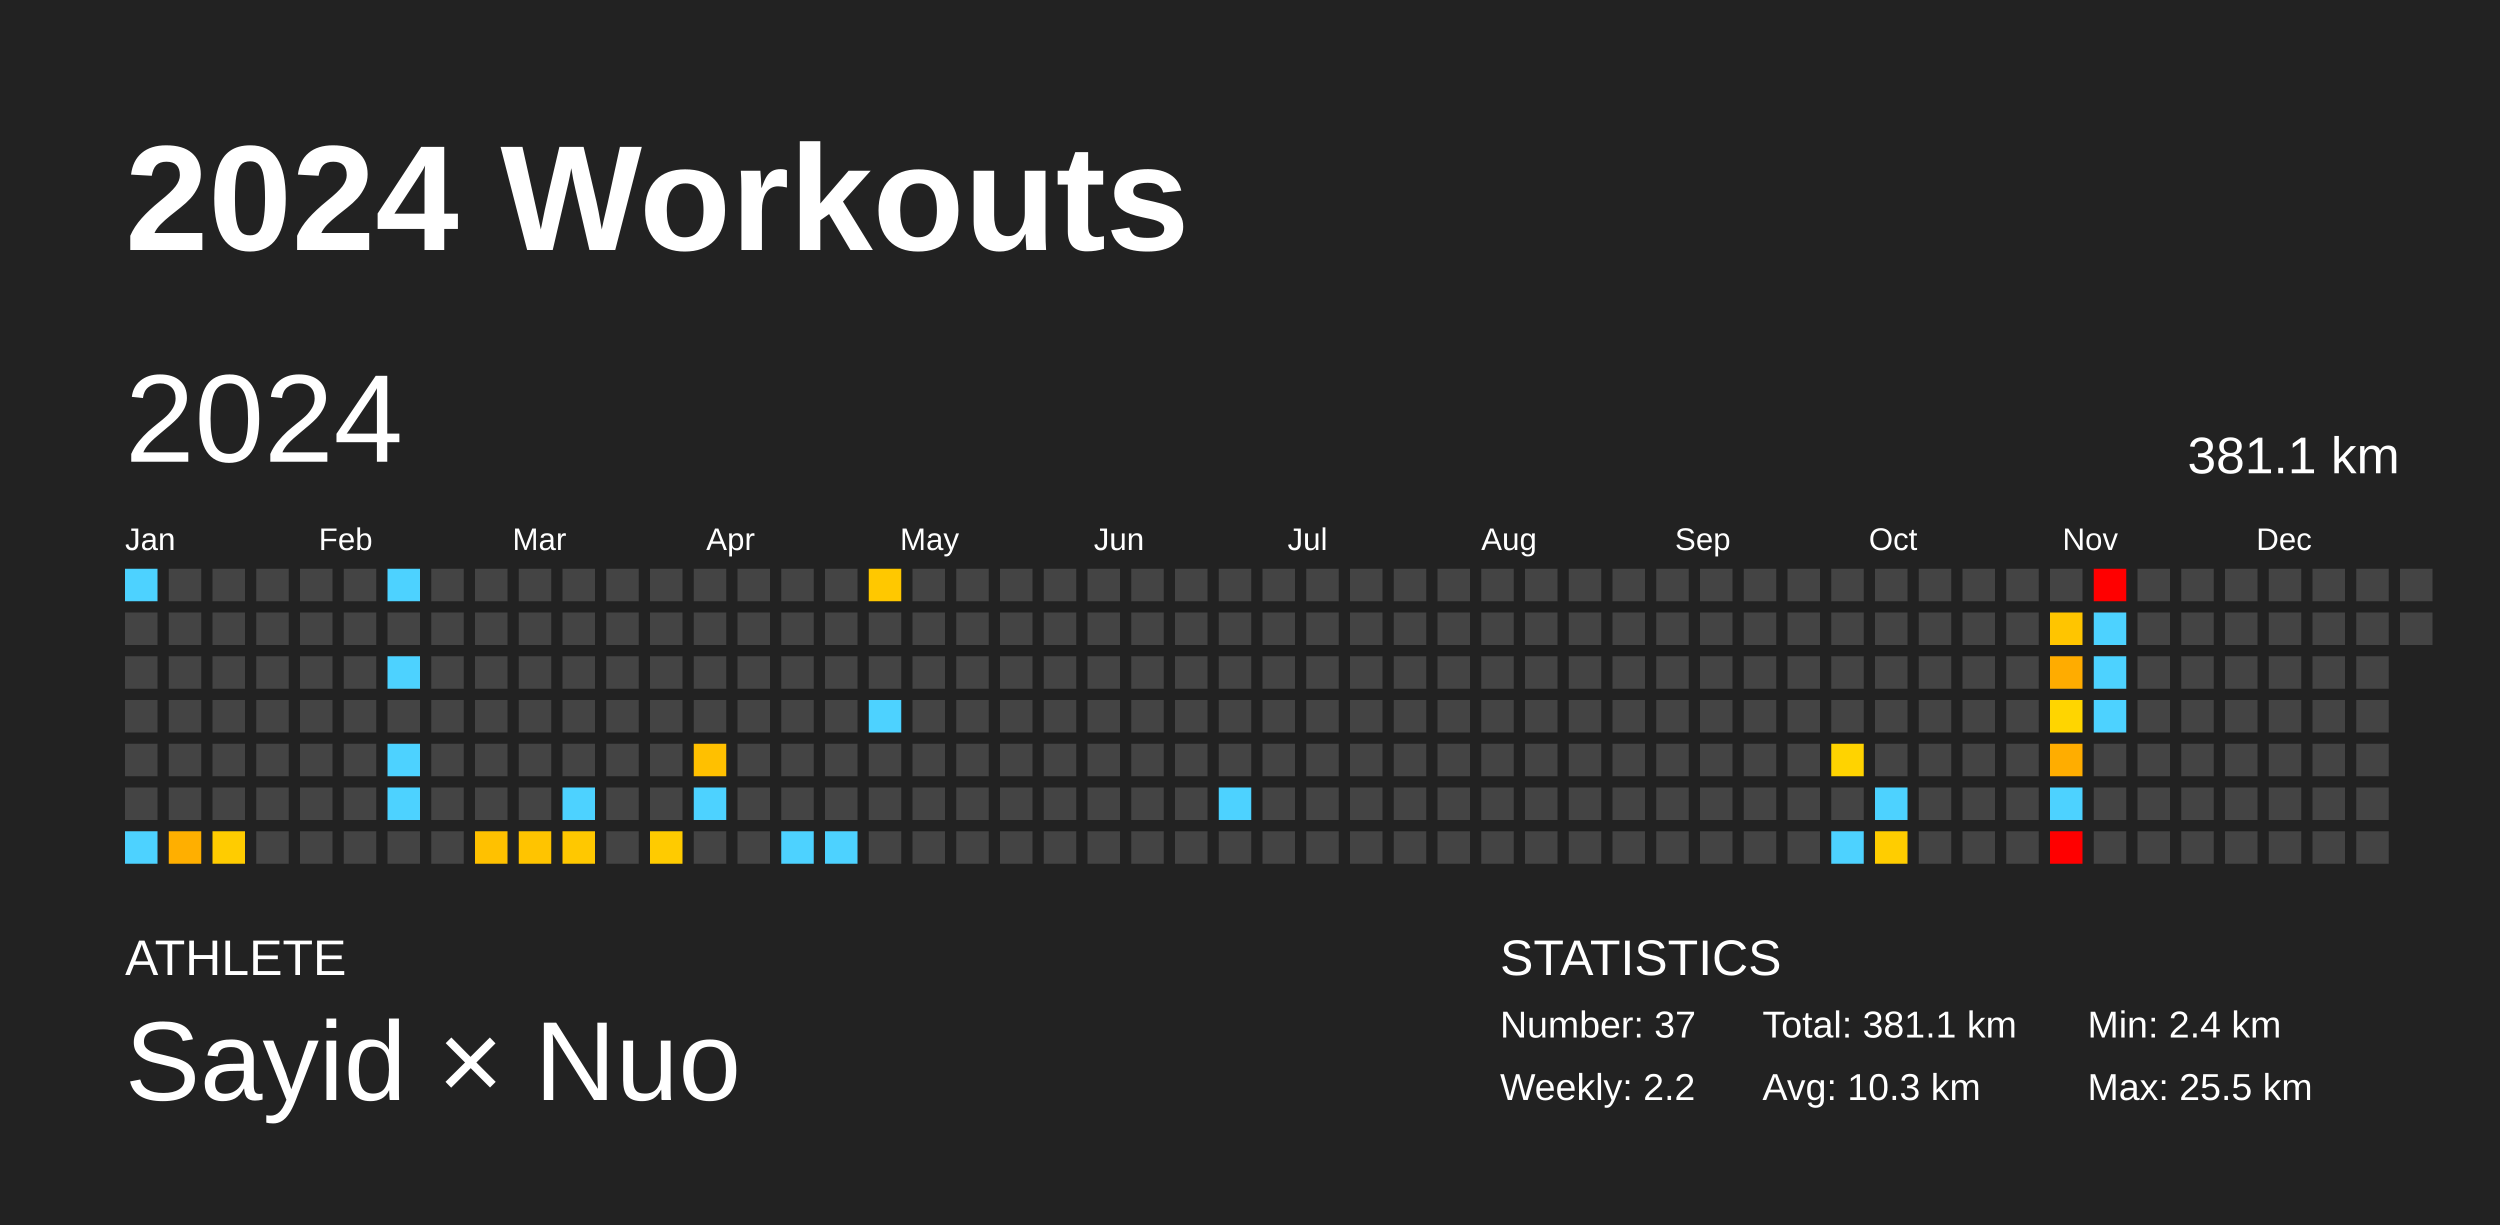
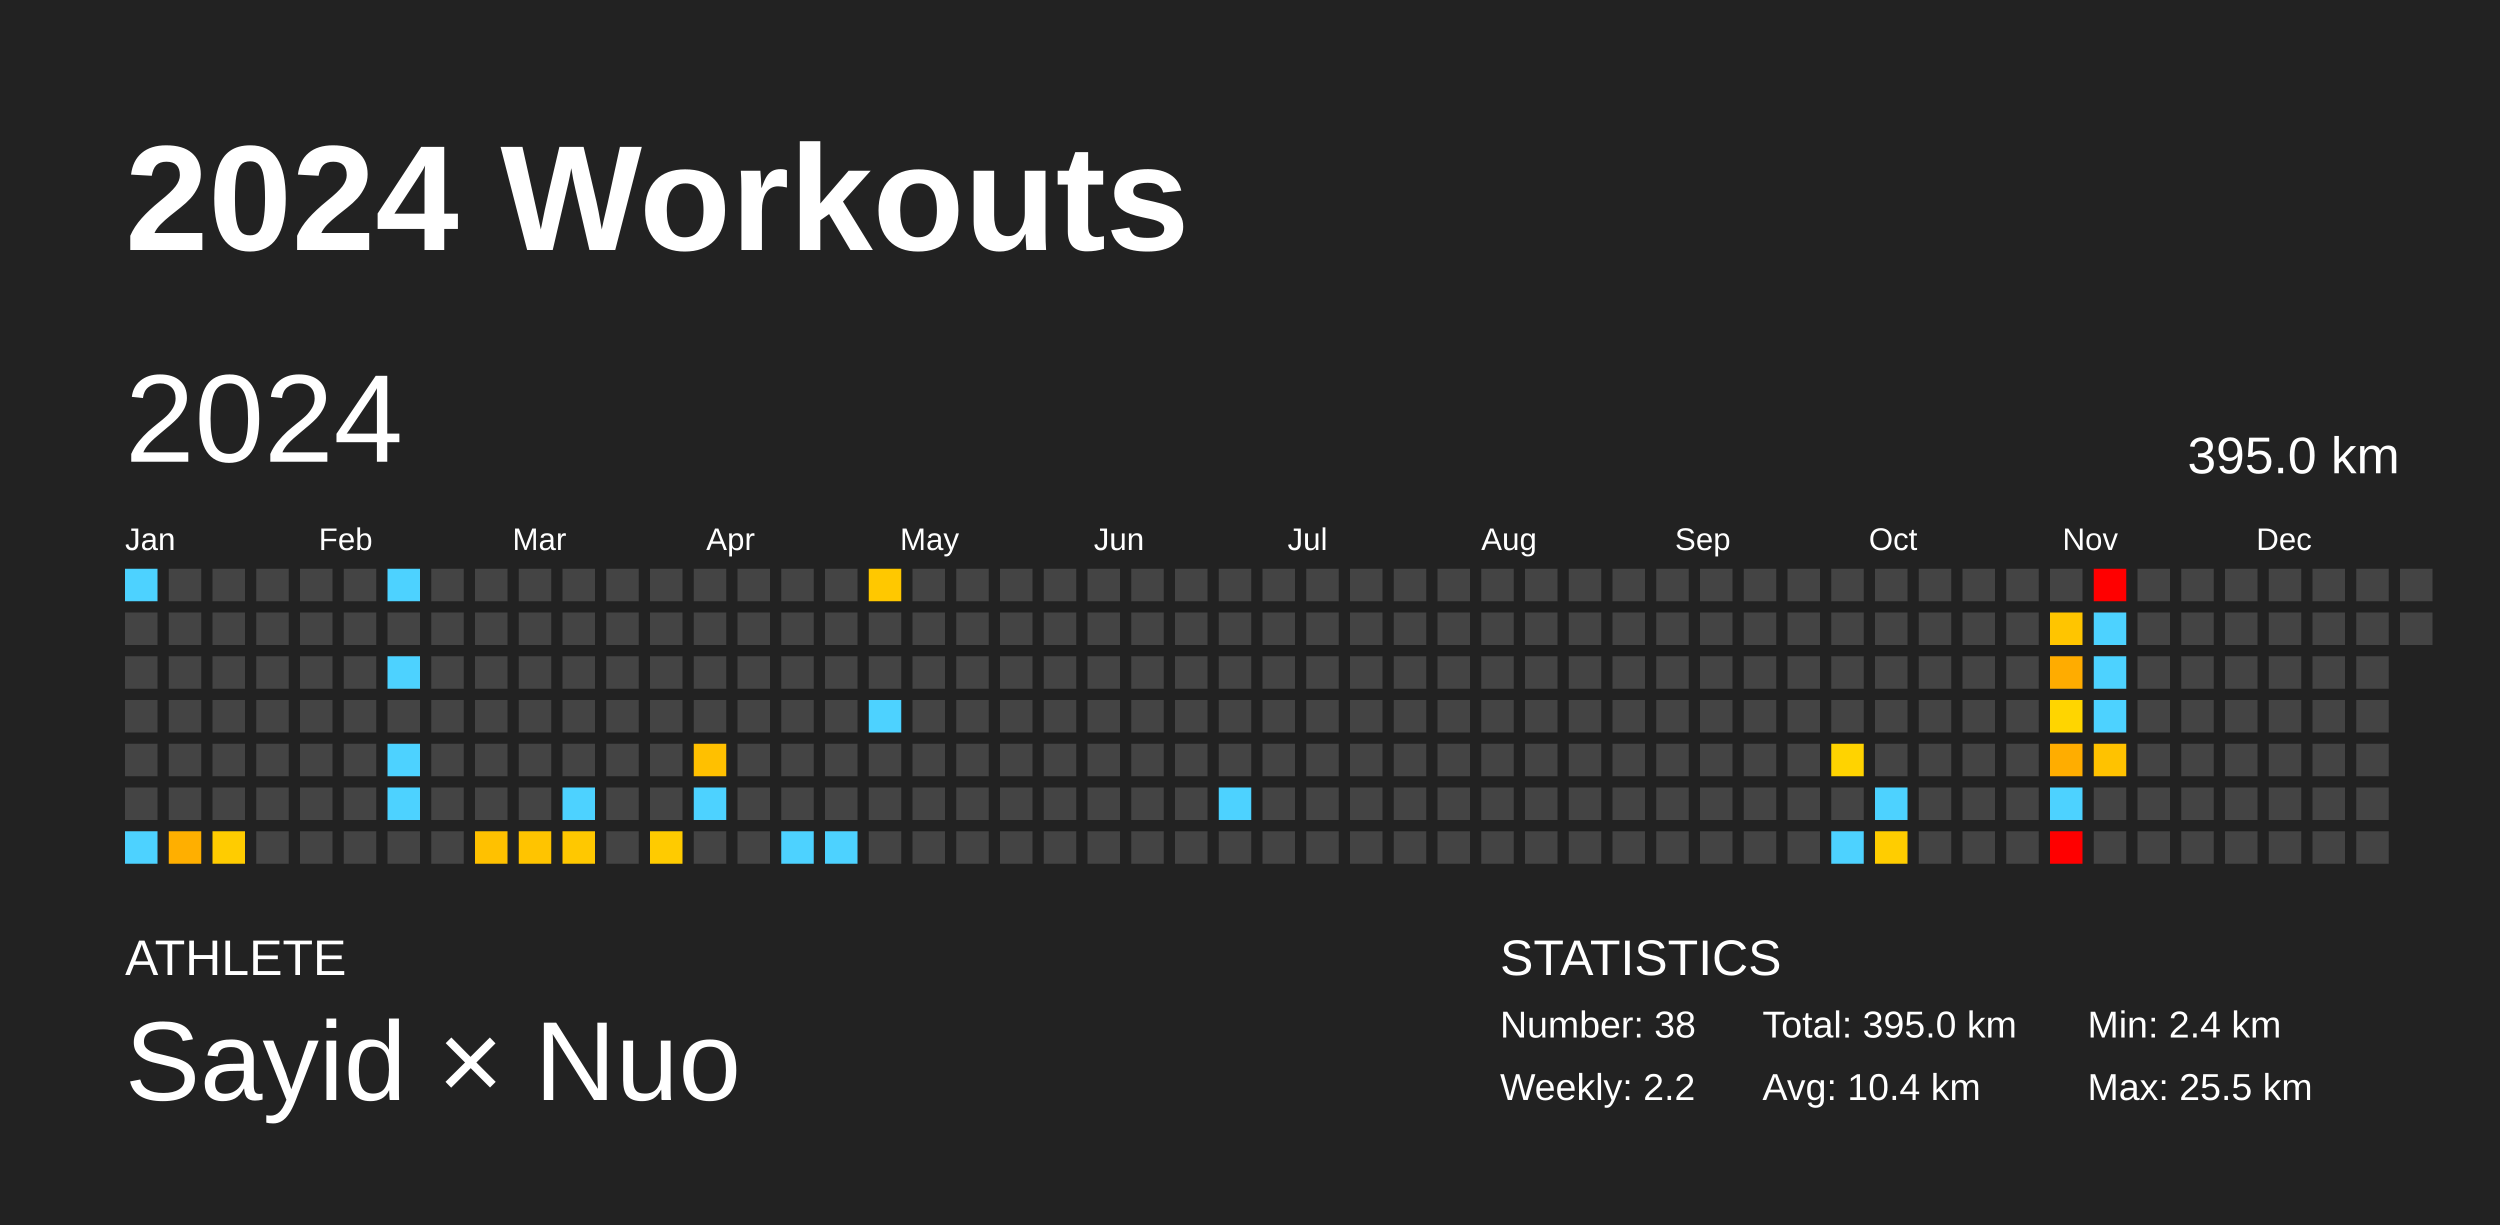
<svg xmlns="http://www.w3.org/2000/svg" baseProfile="full" height="98mm" version="1.1" viewBox="0,0,200,98" width="200mm">
  <defs />
  <rect fill="#222222" height="98" width="200" x="0" y="0" />
  <text fill="#FFFFFF" style="font-size:12px; font-family:Arial; font-weight:bold;" x="10" y="20">2024 Workouts</text>
  <text fill="#FFFFFF" style="font-size:4px; font-family:Arial" x="10" y="78">ATHLETE</text>
  <text fill="#FFFFFF" style="font-size:9px; font-family:Arial" x="10" y="88">Sayid × Nuo</text>
  <text fill="#FFFFFF" style="font-size:4px; font-family:Arial" x="120" y="78">STATISTICS</text>
-   <text fill="#FFFFFF" style="font-size:3px; font-family:Arial" x="120" y="83">Number: 37</text>
+   <text fill="#FFFFFF" style="font-size:3px; font-family:Arial" x="120" y="83">Number: 38</text>
  <text fill="#FFFFFF" style="font-size:3px; font-family:Arial" x="120" y="88">Weekly: 2.2</text>
-   <text fill="#FFFFFF" style="font-size:3px; font-family:Arial" x="141" y="83">Total: 381.1 km</text>
-   <text fill="#FFFFFF" style="font-size:3px; font-family:Arial" x="141" y="88">Avg: 10.3 km</text>
+   <text fill="#FFFFFF" style="font-size:3px; font-family:Arial" x="141" y="83">Total: 395.0 km</text>
+   <text fill="#FFFFFF" style="font-size:3px; font-family:Arial" x="141" y="88">Avg: 10.4 km</text>
  <text fill="#FFFFFF" style="font-size:3px; font-family:Arial" x="167" y="83">Min: 2.4 km</text>
  <text fill="#FFFFFF" style="font-size:3px; font-family:Arial" x="167" y="88">Max: 25.5 km</text>
  <text dominant-baseline="hanging" fill="#FFFFFF" style="font-size:10.0px; font-family:Arial;" x="10" y="30">2024</text>
-   <text dominant-baseline="hanging" fill="#FFFFFF" style="font-size:4.125px; font-family:Arial;" x="175" y="35">381.1 km</text>
+   <text dominant-baseline="hanging" fill="#FFFFFF" style="font-size:4.125px; font-family:Arial;" x="175" y="35">395.0 km</text>
  <text fill="#FFFFFF" style="font-size:2.5px; font-family:Arial" x="10.0" y="44">Jan</text>
  <text fill="#FFFFFF" style="font-size:2.5px; font-family:Arial" x="25.5" y="44">Feb</text>
  <text fill="#FFFFFF" style="font-size:2.5px; font-family:Arial" x="41.0" y="44">Mar</text>
  <text fill="#FFFFFF" style="font-size:2.5px; font-family:Arial" x="56.5" y="44">Apr</text>
  <text fill="#FFFFFF" style="font-size:2.5px; font-family:Arial" x="72.0" y="44">May</text>
  <text fill="#FFFFFF" style="font-size:2.5px; font-family:Arial" x="87.5" y="44">Jun</text>
  <text fill="#FFFFFF" style="font-size:2.5px; font-family:Arial" x="103.0" y="44">Jul</text>
  <text fill="#FFFFFF" style="font-size:2.5px; font-family:Arial" x="118.5" y="44">Aug</text>
  <text fill="#FFFFFF" style="font-size:2.5px; font-family:Arial" x="134.0" y="44">Sep</text>
  <text fill="#FFFFFF" style="font-size:2.5px; font-family:Arial" x="149.5" y="44">Oct</text>
  <text fill="#FFFFFF" style="font-size:2.5px; font-family:Arial" x="165.0" y="44">Nov</text>
  <text fill="#FFFFFF" style="font-size:2.5px; font-family:Arial" x="180.5" y="44">Dec</text>
  <rect fill="#4dd2ff" height="2.6" width="2.6" x="10.0" y="45.5" />
  <rect fill="#444444" height="2.6" width="2.6" x="10.0" y="49.0" />
  <rect fill="#444444" height="2.6" width="2.6" x="10.0" y="52.5" />
  <rect fill="#444444" height="2.6" width="2.6" x="10.0" y="56.0" />
  <rect fill="#444444" height="2.6" width="2.6" x="10.0" y="59.5" />
  <rect fill="#444444" height="2.6" width="2.6" x="10.0" y="63.0" />
  <rect fill="#4dd2ff" height="2.6" width="2.6" x="10.0" y="66.5" />
  <rect fill="#444444" height="2.6" width="2.6" x="13.5" y="45.5" />
  <rect fill="#444444" height="2.6" width="2.6" x="13.5" y="49.0" />
  <rect fill="#444444" height="2.6" width="2.6" x="13.5" y="52.5" />
  <rect fill="#444444" height="2.6" width="2.6" x="13.5" y="56.0" />
  <rect fill="#444444" height="2.6" width="2.6" x="13.5" y="59.5" />
  <rect fill="#444444" height="2.6" width="2.6" x="13.5" y="63.0" />
  <rect fill="#ffaf00" height="2.6" width="2.6" x="13.5" y="66.5" />
  <rect fill="#444444" height="2.6" width="2.6" x="17.0" y="45.5" />
  <rect fill="#444444" height="2.6" width="2.6" x="17.0" y="49.0" />
  <rect fill="#444444" height="2.6" width="2.6" x="17.0" y="52.5" />
  <rect fill="#444444" height="2.6" width="2.6" x="17.0" y="56.0" />
  <rect fill="#444444" height="2.6" width="2.6" x="17.0" y="59.5" />
  <rect fill="#444444" height="2.6" width="2.6" x="17.0" y="63.0" />
  <rect fill="#ffcc00" height="2.6" width="2.6" x="17.0" y="66.5" />
  <rect fill="#444444" height="2.6" width="2.6" x="20.5" y="45.5" />
  <rect fill="#444444" height="2.6" width="2.6" x="20.5" y="49.0" />
  <rect fill="#444444" height="2.6" width="2.6" x="20.5" y="52.5" />
  <rect fill="#444444" height="2.6" width="2.6" x="20.5" y="56.0" />
  <rect fill="#444444" height="2.6" width="2.6" x="20.5" y="59.5" />
  <rect fill="#444444" height="2.6" width="2.6" x="20.5" y="63.0" />
  <rect fill="#444444" height="2.6" width="2.6" x="20.5" y="66.5" />
  <rect fill="#444444" height="2.6" width="2.6" x="24.0" y="45.5" />
  <rect fill="#444444" height="2.6" width="2.6" x="24.0" y="49.0" />
  <rect fill="#444444" height="2.6" width="2.6" x="24.0" y="52.5" />
  <rect fill="#444444" height="2.6" width="2.6" x="24.0" y="56.0" />
  <rect fill="#444444" height="2.6" width="2.6" x="24.0" y="59.5" />
  <rect fill="#444444" height="2.6" width="2.6" x="24.0" y="63.0" />
  <rect fill="#444444" height="2.6" width="2.6" x="24.0" y="66.5" />
  <rect fill="#444444" height="2.6" width="2.6" x="27.5" y="45.5" />
  <rect fill="#444444" height="2.6" width="2.6" x="27.5" y="49.0" />
  <rect fill="#444444" height="2.6" width="2.6" x="27.5" y="52.5" />
  <rect fill="#444444" height="2.6" width="2.6" x="27.5" y="56.0" />
  <rect fill="#444444" height="2.6" width="2.6" x="27.5" y="59.5" />
  <rect fill="#444444" height="2.6" width="2.6" x="27.5" y="63.0" />
  <rect fill="#444444" height="2.6" width="2.6" x="27.5" y="66.5" />
  <rect fill="#4dd2ff" height="2.6" width="2.6" x="31.0" y="45.5" />
  <rect fill="#444444" height="2.6" width="2.6" x="31.0" y="49.0" />
  <rect fill="#4dd2ff" height="2.6" width="2.6" x="31.0" y="52.5" />
  <rect fill="#444444" height="2.6" width="2.6" x="31.0" y="56.0" />
  <rect fill="#4dd2ff" height="2.6" width="2.6" x="31.0" y="59.5" />
  <rect fill="#4dd2ff" height="2.6" width="2.6" x="31.0" y="63.0" />
  <rect fill="#444444" height="2.6" width="2.6" x="31.0" y="66.5" />
  <rect fill="#444444" height="2.6" width="2.6" x="34.5" y="45.5" />
  <rect fill="#444444" height="2.6" width="2.6" x="34.5" y="49.0" />
  <rect fill="#444444" height="2.6" width="2.6" x="34.5" y="52.5" />
  <rect fill="#444444" height="2.6" width="2.6" x="34.5" y="56.0" />
  <rect fill="#444444" height="2.6" width="2.6" x="34.5" y="59.5" />
  <rect fill="#444444" height="2.6" width="2.6" x="34.5" y="63.0" />
  <rect fill="#444444" height="2.6" width="2.6" x="34.5" y="66.5" />
  <rect fill="#444444" height="2.6" width="2.6" x="38.0" y="45.5" />
  <rect fill="#444444" height="2.6" width="2.6" x="38.0" y="49.0" />
  <rect fill="#444444" height="2.6" width="2.6" x="38.0" y="52.5" />
  <rect fill="#444444" height="2.6" width="2.6" x="38.0" y="56.0" />
  <rect fill="#444444" height="2.6" width="2.6" x="38.0" y="59.5" />
  <rect fill="#444444" height="2.6" width="2.6" x="38.0" y="63.0" />
  <rect fill="#ffc100" height="2.6" width="2.6" x="38.0" y="66.5" />
  <rect fill="#444444" height="2.6" width="2.6" x="41.5" y="45.5" />
  <rect fill="#444444" height="2.6" width="2.6" x="41.5" y="49.0" />
  <rect fill="#444444" height="2.6" width="2.6" x="41.5" y="52.5" />
  <rect fill="#444444" height="2.6" width="2.6" x="41.5" y="56.0" />
  <rect fill="#444444" height="2.6" width="2.6" x="41.5" y="59.5" />
  <rect fill="#444444" height="2.6" width="2.6" x="41.5" y="63.0" />
  <rect fill="#ffc400" height="2.6" width="2.6" x="41.5" y="66.5" />
  <rect fill="#444444" height="2.6" width="2.6" x="45.0" y="45.5" />
  <rect fill="#444444" height="2.6" width="2.6" x="45.0" y="49.0" />
  <rect fill="#444444" height="2.6" width="2.6" x="45.0" y="52.5" />
  <rect fill="#444444" height="2.6" width="2.6" x="45.0" y="56.0" />
  <rect fill="#444444" height="2.6" width="2.6" x="45.0" y="59.5" />
  <rect fill="#4dd2ff" height="2.6" width="2.6" x="45.0" y="63.0" />
  <rect fill="#ffc800" height="2.6" width="2.6" x="45.0" y="66.5" />
  <rect fill="#444444" height="2.6" width="2.6" x="48.5" y="45.5" />
  <rect fill="#444444" height="2.6" width="2.6" x="48.5" y="49.0" />
  <rect fill="#444444" height="2.6" width="2.6" x="48.5" y="52.5" />
  <rect fill="#444444" height="2.6" width="2.6" x="48.5" y="56.0" />
  <rect fill="#444444" height="2.6" width="2.6" x="48.5" y="59.5" />
  <rect fill="#444444" height="2.6" width="2.6" x="48.5" y="63.0" />
  <rect fill="#444444" height="2.6" width="2.6" x="48.5" y="66.5" />
  <rect fill="#444444" height="2.6" width="2.6" x="52.0" y="45.5" />
  <rect fill="#444444" height="2.6" width="2.6" x="52.0" y="49.0" />
  <rect fill="#444444" height="2.6" width="2.6" x="52.0" y="52.5" />
  <rect fill="#444444" height="2.6" width="2.6" x="52.0" y="56.0" />
  <rect fill="#444444" height="2.6" width="2.6" x="52.0" y="59.5" />
  <rect fill="#444444" height="2.6" width="2.6" x="52.0" y="63.0" />
  <rect fill="#ffcb00" height="2.6" width="2.6" x="52.0" y="66.5" />
  <rect fill="#444444" height="2.6" width="2.6" x="55.5" y="45.5" />
  <rect fill="#444444" height="2.6" width="2.6" x="55.5" y="49.0" />
  <rect fill="#444444" height="2.6" width="2.6" x="55.5" y="52.5" />
  <rect fill="#444444" height="2.6" width="2.6" x="55.5" y="56.0" />
  <rect fill="#ffc000" height="2.6" width="2.6" x="55.5" y="59.5" />
  <rect fill="#4dd2ff" height="2.6" width="2.6" x="55.5" y="63.0" />
  <rect fill="#444444" height="2.6" width="2.6" x="55.5" y="66.5" />
  <rect fill="#444444" height="2.6" width="2.6" x="59.0" y="45.5" />
  <rect fill="#444444" height="2.6" width="2.6" x="59.0" y="49.0" />
  <rect fill="#444444" height="2.6" width="2.6" x="59.0" y="52.5" />
  <rect fill="#444444" height="2.6" width="2.6" x="59.0" y="56.0" />
  <rect fill="#444444" height="2.6" width="2.6" x="59.0" y="59.5" />
  <rect fill="#444444" height="2.6" width="2.6" x="59.0" y="63.0" />
  <rect fill="#444444" height="2.6" width="2.6" x="59.0" y="66.5" />
  <rect fill="#444444" height="2.6" width="2.6" x="62.5" y="45.5" />
  <rect fill="#444444" height="2.6" width="2.6" x="62.5" y="49.0" />
  <rect fill="#444444" height="2.6" width="2.6" x="62.5" y="52.5" />
  <rect fill="#444444" height="2.6" width="2.6" x="62.5" y="56.0" />
  <rect fill="#444444" height="2.6" width="2.6" x="62.5" y="59.5" />
  <rect fill="#444444" height="2.6" width="2.6" x="62.5" y="63.0" />
  <rect fill="#4dd2ff" height="2.6" width="2.6" x="62.5" y="66.5" />
  <rect fill="#444444" height="2.6" width="2.6" x="66.0" y="45.5" />
  <rect fill="#444444" height="2.6" width="2.6" x="66.0" y="49.0" />
  <rect fill="#444444" height="2.6" width="2.6" x="66.0" y="52.5" />
  <rect fill="#444444" height="2.6" width="2.6" x="66.0" y="56.0" />
  <rect fill="#444444" height="2.6" width="2.6" x="66.0" y="59.5" />
  <rect fill="#444444" height="2.6" width="2.6" x="66.0" y="63.0" />
  <rect fill="#4dd2ff" height="2.6" width="2.6" x="66.0" y="66.5" />
  <rect fill="#ffc800" height="2.6" width="2.6" x="69.5" y="45.5" />
  <rect fill="#444444" height="2.6" width="2.6" x="69.5" y="49.0" />
  <rect fill="#444444" height="2.6" width="2.6" x="69.5" y="52.5" />
  <rect fill="#4dd2ff" height="2.6" width="2.6" x="69.5" y="56.0" />
  <rect fill="#444444" height="2.6" width="2.6" x="69.5" y="59.5" />
  <rect fill="#444444" height="2.6" width="2.6" x="69.5" y="63.0" />
  <rect fill="#444444" height="2.6" width="2.6" x="69.5" y="66.5" />
  <rect fill="#444444" height="2.6" width="2.6" x="73.0" y="45.5" />
  <rect fill="#444444" height="2.6" width="2.6" x="73.0" y="49.0" />
  <rect fill="#444444" height="2.6" width="2.6" x="73.0" y="52.5" />
  <rect fill="#444444" height="2.6" width="2.6" x="73.0" y="56.0" />
  <rect fill="#444444" height="2.6" width="2.6" x="73.0" y="59.5" />
  <rect fill="#444444" height="2.6" width="2.6" x="73.0" y="63.0" />
  <rect fill="#444444" height="2.6" width="2.6" x="73.0" y="66.5" />
  <rect fill="#444444" height="2.6" width="2.6" x="76.5" y="45.5" />
  <rect fill="#444444" height="2.6" width="2.6" x="76.5" y="49.0" />
  <rect fill="#444444" height="2.6" width="2.6" x="76.5" y="52.5" />
  <rect fill="#444444" height="2.6" width="2.6" x="76.5" y="56.0" />
  <rect fill="#444444" height="2.6" width="2.6" x="76.5" y="59.5" />
  <rect fill="#444444" height="2.6" width="2.6" x="76.5" y="63.0" />
  <rect fill="#444444" height="2.6" width="2.6" x="76.5" y="66.5" />
  <rect fill="#444444" height="2.6" width="2.6" x="80.0" y="45.5" />
  <rect fill="#444444" height="2.6" width="2.6" x="80.0" y="49.0" />
  <rect fill="#444444" height="2.6" width="2.6" x="80.0" y="52.5" />
  <rect fill="#444444" height="2.6" width="2.6" x="80.0" y="56.0" />
  <rect fill="#444444" height="2.6" width="2.6" x="80.0" y="59.5" />
  <rect fill="#444444" height="2.6" width="2.6" x="80.0" y="63.0" />
  <rect fill="#444444" height="2.6" width="2.6" x="80.0" y="66.5" />
  <rect fill="#444444" height="2.6" width="2.6" x="83.5" y="45.5" />
  <rect fill="#444444" height="2.6" width="2.6" x="83.5" y="49.0" />
  <rect fill="#444444" height="2.6" width="2.6" x="83.5" y="52.5" />
  <rect fill="#444444" height="2.6" width="2.6" x="83.5" y="56.0" />
  <rect fill="#444444" height="2.6" width="2.6" x="83.5" y="59.5" />
  <rect fill="#444444" height="2.6" width="2.6" x="83.5" y="63.0" />
  <rect fill="#444444" height="2.6" width="2.6" x="83.5" y="66.5" />
  <rect fill="#444444" height="2.6" width="2.6" x="87.0" y="45.5" />
  <rect fill="#444444" height="2.6" width="2.6" x="87.0" y="49.0" />
  <rect fill="#444444" height="2.6" width="2.6" x="87.0" y="52.5" />
  <rect fill="#444444" height="2.6" width="2.6" x="87.0" y="56.0" />
  <rect fill="#444444" height="2.6" width="2.6" x="87.0" y="59.5" />
  <rect fill="#444444" height="2.6" width="2.6" x="87.0" y="63.0" />
  <rect fill="#444444" height="2.6" width="2.6" x="87.0" y="66.5" />
  <rect fill="#444444" height="2.6" width="2.6" x="90.5" y="45.5" />
  <rect fill="#444444" height="2.6" width="2.6" x="90.5" y="49.0" />
  <rect fill="#444444" height="2.6" width="2.6" x="90.5" y="52.5" />
  <rect fill="#444444" height="2.6" width="2.6" x="90.5" y="56.0" />
  <rect fill="#444444" height="2.6" width="2.6" x="90.5" y="59.5" />
  <rect fill="#444444" height="2.6" width="2.6" x="90.5" y="63.0" />
  <rect fill="#444444" height="2.6" width="2.6" x="90.5" y="66.5" />
  <rect fill="#444444" height="2.6" width="2.6" x="94.0" y="45.5" />
  <rect fill="#444444" height="2.6" width="2.6" x="94.0" y="49.0" />
  <rect fill="#444444" height="2.6" width="2.6" x="94.0" y="52.5" />
  <rect fill="#444444" height="2.6" width="2.6" x="94.0" y="56.0" />
  <rect fill="#444444" height="2.6" width="2.6" x="94.0" y="59.5" />
  <rect fill="#444444" height="2.6" width="2.6" x="94.0" y="63.0" />
  <rect fill="#444444" height="2.6" width="2.6" x="94.0" y="66.5" />
  <rect fill="#444444" height="2.6" width="2.6" x="97.5" y="45.5" />
  <rect fill="#444444" height="2.6" width="2.6" x="97.5" y="49.0" />
  <rect fill="#444444" height="2.6" width="2.6" x="97.5" y="52.5" />
  <rect fill="#444444" height="2.6" width="2.6" x="97.5" y="56.0" />
  <rect fill="#444444" height="2.6" width="2.6" x="97.5" y="59.5" />
  <rect fill="#4dd2ff" height="2.6" width="2.6" x="97.5" y="63.0" />
  <rect fill="#444444" height="2.6" width="2.6" x="97.5" y="66.5" />
  <rect fill="#444444" height="2.6" width="2.6" x="101.0" y="45.5" />
  <rect fill="#444444" height="2.6" width="2.6" x="101.0" y="49.0" />
  <rect fill="#444444" height="2.6" width="2.6" x="101.0" y="52.5" />
  <rect fill="#444444" height="2.6" width="2.6" x="101.0" y="56.0" />
  <rect fill="#444444" height="2.6" width="2.6" x="101.0" y="59.5" />
  <rect fill="#444444" height="2.6" width="2.6" x="101.0" y="63.0" />
  <rect fill="#444444" height="2.6" width="2.6" x="101.0" y="66.5" />
  <rect fill="#444444" height="2.6" width="2.6" x="104.5" y="45.5" />
  <rect fill="#444444" height="2.6" width="2.6" x="104.5" y="49.0" />
  <rect fill="#444444" height="2.6" width="2.6" x="104.5" y="52.5" />
  <rect fill="#444444" height="2.6" width="2.6" x="104.5" y="56.0" />
  <rect fill="#444444" height="2.6" width="2.6" x="104.5" y="59.5" />
  <rect fill="#444444" height="2.6" width="2.6" x="104.5" y="63.0" />
  <rect fill="#444444" height="2.6" width="2.6" x="104.5" y="66.5" />
  <rect fill="#444444" height="2.6" width="2.6" x="108.0" y="45.5" />
  <rect fill="#444444" height="2.6" width="2.6" x="108.0" y="49.0" />
  <rect fill="#444444" height="2.6" width="2.6" x="108.0" y="52.5" />
  <rect fill="#444444" height="2.6" width="2.6" x="108.0" y="56.0" />
  <rect fill="#444444" height="2.6" width="2.6" x="108.0" y="59.5" />
  <rect fill="#444444" height="2.6" width="2.6" x="108.0" y="63.0" />
  <rect fill="#444444" height="2.6" width="2.6" x="108.0" y="66.5" />
  <rect fill="#444444" height="2.6" width="2.6" x="111.5" y="45.5" />
  <rect fill="#444444" height="2.6" width="2.6" x="111.5" y="49.0" />
  <rect fill="#444444" height="2.6" width="2.6" x="111.5" y="52.5" />
  <rect fill="#444444" height="2.6" width="2.6" x="111.5" y="56.0" />
  <rect fill="#444444" height="2.6" width="2.6" x="111.5" y="59.5" />
  <rect fill="#444444" height="2.6" width="2.6" x="111.5" y="63.0" />
  <rect fill="#444444" height="2.6" width="2.6" x="111.5" y="66.5" />
  <rect fill="#444444" height="2.6" width="2.6" x="115.0" y="45.5" />
  <rect fill="#444444" height="2.6" width="2.6" x="115.0" y="49.0" />
  <rect fill="#444444" height="2.6" width="2.6" x="115.0" y="52.5" />
  <rect fill="#444444" height="2.6" width="2.6" x="115.0" y="56.0" />
  <rect fill="#444444" height="2.6" width="2.6" x="115.0" y="59.5" />
  <rect fill="#444444" height="2.6" width="2.6" x="115.0" y="63.0" />
  <rect fill="#444444" height="2.6" width="2.6" x="115.0" y="66.5" />
  <rect fill="#444444" height="2.6" width="2.6" x="118.5" y="45.5" />
  <rect fill="#444444" height="2.6" width="2.6" x="118.5" y="49.0" />
  <rect fill="#444444" height="2.6" width="2.6" x="118.5" y="52.5" />
  <rect fill="#444444" height="2.6" width="2.6" x="118.5" y="56.0" />
  <rect fill="#444444" height="2.6" width="2.6" x="118.5" y="59.5" />
  <rect fill="#444444" height="2.6" width="2.6" x="118.5" y="63.0" />
  <rect fill="#444444" height="2.6" width="2.6" x="118.5" y="66.5" />
  <rect fill="#444444" height="2.6" width="2.6" x="122.0" y="45.5" />
  <rect fill="#444444" height="2.6" width="2.6" x="122.0" y="49.0" />
  <rect fill="#444444" height="2.6" width="2.6" x="122.0" y="52.5" />
  <rect fill="#444444" height="2.6" width="2.6" x="122.0" y="56.0" />
  <rect fill="#444444" height="2.6" width="2.6" x="122.0" y="59.5" />
  <rect fill="#444444" height="2.6" width="2.6" x="122.0" y="63.0" />
  <rect fill="#444444" height="2.6" width="2.6" x="122.0" y="66.5" />
  <rect fill="#444444" height="2.6" width="2.6" x="125.5" y="45.5" />
  <rect fill="#444444" height="2.6" width="2.6" x="125.5" y="49.0" />
  <rect fill="#444444" height="2.6" width="2.6" x="125.5" y="52.5" />
  <rect fill="#444444" height="2.6" width="2.6" x="125.5" y="56.0" />
  <rect fill="#444444" height="2.6" width="2.6" x="125.5" y="59.5" />
  <rect fill="#444444" height="2.6" width="2.6" x="125.5" y="63.0" />
  <rect fill="#444444" height="2.6" width="2.6" x="125.5" y="66.5" />
  <rect fill="#444444" height="2.6" width="2.6" x="129.0" y="45.5" />
  <rect fill="#444444" height="2.6" width="2.6" x="129.0" y="49.0" />
  <rect fill="#444444" height="2.6" width="2.6" x="129.0" y="52.5" />
  <rect fill="#444444" height="2.6" width="2.6" x="129.0" y="56.0" />
  <rect fill="#444444" height="2.6" width="2.6" x="129.0" y="59.5" />
  <rect fill="#444444" height="2.6" width="2.6" x="129.0" y="63.0" />
  <rect fill="#444444" height="2.6" width="2.6" x="129.0" y="66.5" />
  <rect fill="#444444" height="2.6" width="2.6" x="132.5" y="45.5" />
  <rect fill="#444444" height="2.6" width="2.6" x="132.5" y="49.0" />
  <rect fill="#444444" height="2.6" width="2.6" x="132.5" y="52.5" />
  <rect fill="#444444" height="2.6" width="2.6" x="132.5" y="56.0" />
  <rect fill="#444444" height="2.6" width="2.6" x="132.5" y="59.5" />
  <rect fill="#444444" height="2.6" width="2.6" x="132.5" y="63.0" />
  <rect fill="#444444" height="2.6" width="2.6" x="132.5" y="66.5" />
  <rect fill="#444444" height="2.6" width="2.6" x="136.0" y="45.5" />
  <rect fill="#444444" height="2.6" width="2.6" x="136.0" y="49.0" />
  <rect fill="#444444" height="2.6" width="2.6" x="136.0" y="52.5" />
  <rect fill="#444444" height="2.6" width="2.6" x="136.0" y="56.0" />
  <rect fill="#444444" height="2.6" width="2.6" x="136.0" y="59.5" />
  <rect fill="#444444" height="2.6" width="2.6" x="136.0" y="63.0" />
  <rect fill="#444444" height="2.6" width="2.6" x="136.0" y="66.5" />
  <rect fill="#444444" height="2.6" width="2.6" x="139.5" y="45.5" />
  <rect fill="#444444" height="2.6" width="2.6" x="139.5" y="49.0" />
  <rect fill="#444444" height="2.6" width="2.6" x="139.5" y="52.5" />
  <rect fill="#444444" height="2.6" width="2.6" x="139.5" y="56.0" />
  <rect fill="#444444" height="2.6" width="2.6" x="139.5" y="59.5" />
  <rect fill="#444444" height="2.6" width="2.6" x="139.5" y="63.0" />
  <rect fill="#444444" height="2.6" width="2.6" x="139.5" y="66.5" />
  <rect fill="#444444" height="2.6" width="2.6" x="143.0" y="45.5" />
  <rect fill="#444444" height="2.6" width="2.6" x="143.0" y="49.0" />
  <rect fill="#444444" height="2.6" width="2.6" x="143.0" y="52.5" />
  <rect fill="#444444" height="2.6" width="2.6" x="143.0" y="56.0" />
  <rect fill="#444444" height="2.6" width="2.6" x="143.0" y="59.5" />
  <rect fill="#444444" height="2.6" width="2.6" x="143.0" y="63.0" />
  <rect fill="#444444" height="2.6" width="2.6" x="143.0" y="66.5" />
  <rect fill="#444444" height="2.6" width="2.6" x="146.5" y="45.5" />
  <rect fill="#444444" height="2.6" width="2.6" x="146.5" y="49.0" />
  <rect fill="#444444" height="2.6" width="2.6" x="146.5" y="52.5" />
  <rect fill="#444444" height="2.6" width="2.6" x="146.5" y="56.0" />
  <rect fill="#ffd300" height="2.6" width="2.6" x="146.5" y="59.5" />
  <rect fill="#444444" height="2.6" width="2.6" x="146.5" y="63.0" />
  <rect fill="#4dd2ff" height="2.6" width="2.6" x="146.5" y="66.5" />
  <rect fill="#444444" height="2.6" width="2.6" x="150.0" y="45.5" />
  <rect fill="#444444" height="2.6" width="2.6" x="150.0" y="49.0" />
  <rect fill="#444444" height="2.6" width="2.6" x="150.0" y="52.5" />
  <rect fill="#444444" height="2.6" width="2.6" x="150.0" y="56.0" />
  <rect fill="#444444" height="2.6" width="2.6" x="150.0" y="59.5" />
  <rect fill="#4dd2ff" height="2.6" width="2.6" x="150.0" y="63.0" />
  <rect fill="#ffcd00" height="2.6" width="2.6" x="150.0" y="66.5" />
  <rect fill="#444444" height="2.6" width="2.6" x="153.5" y="45.5" />
  <rect fill="#444444" height="2.6" width="2.6" x="153.5" y="49.0" />
  <rect fill="#444444" height="2.6" width="2.6" x="153.5" y="52.5" />
  <rect fill="#444444" height="2.6" width="2.6" x="153.5" y="56.0" />
  <rect fill="#444444" height="2.6" width="2.6" x="153.5" y="59.5" />
  <rect fill="#444444" height="2.6" width="2.6" x="153.5" y="63.0" />
  <rect fill="#444444" height="2.6" width="2.6" x="153.5" y="66.5" />
  <rect fill="#444444" height="2.6" width="2.6" x="157.0" y="45.5" />
  <rect fill="#444444" height="2.6" width="2.6" x="157.0" y="49.0" />
  <rect fill="#444444" height="2.6" width="2.6" x="157.0" y="52.5" />
  <rect fill="#444444" height="2.6" width="2.6" x="157.0" y="56.0" />
  <rect fill="#444444" height="2.6" width="2.6" x="157.0" y="59.5" />
  <rect fill="#444444" height="2.6" width="2.6" x="157.0" y="63.0" />
  <rect fill="#444444" height="2.6" width="2.6" x="157.0" y="66.5" />
  <rect fill="#444444" height="2.6" width="2.6" x="160.5" y="45.5" />
  <rect fill="#444444" height="2.6" width="2.6" x="160.5" y="49.0" />
  <rect fill="#444444" height="2.6" width="2.6" x="160.5" y="52.5" />
  <rect fill="#444444" height="2.6" width="2.6" x="160.5" y="56.0" />
  <rect fill="#444444" height="2.6" width="2.6" x="160.5" y="59.5" />
  <rect fill="#444444" height="2.6" width="2.6" x="160.5" y="63.0" />
  <rect fill="#444444" height="2.6" width="2.6" x="160.5" y="66.5" />
  <rect fill="#444444" height="2.6" width="2.6" x="164.0" y="45.5" />
  <rect fill="#ffc500" height="2.6" width="2.6" x="164.0" y="49.0" />
  <rect fill="#ffac00" height="2.6" width="2.6" x="164.0" y="52.5" />
  <rect fill="#ffd500" height="2.6" width="2.6" x="164.0" y="56.0" />
  <rect fill="#ffad00" height="2.6" width="2.6" x="164.0" y="59.5" />
  <rect fill="#4dd2ff" height="2.6" width="2.6" x="164.0" y="63.0" />
  <rect fill="red" height="2.6" width="2.6" x="164.0" y="66.5" />
  <rect fill="red" height="2.6" width="2.6" x="167.5" y="45.5" />
  <rect fill="#4dd2ff" height="2.6" width="2.6" x="167.5" y="49.0" />
  <rect fill="#4dd2ff" height="2.6" width="2.6" x="167.5" y="52.5" />
  <rect fill="#4dd2ff" height="2.6" width="2.6" x="167.5" y="56.0" />
-   <rect fill="#444444" height="2.6" width="2.6" x="167.5" y="59.5" />
+   <rect fill="#ffc200" height="2.6" width="2.6" x="167.5" y="59.5" />
  <rect fill="#444444" height="2.6" width="2.6" x="167.5" y="63.0" />
  <rect fill="#444444" height="2.6" width="2.6" x="167.5" y="66.5" />
  <rect fill="#444444" height="2.6" width="2.6" x="171.0" y="45.5" />
  <rect fill="#444444" height="2.6" width="2.6" x="171.0" y="49.0" />
  <rect fill="#444444" height="2.6" width="2.6" x="171.0" y="52.5" />
  <rect fill="#444444" height="2.6" width="2.6" x="171.0" y="56.0" />
  <rect fill="#444444" height="2.6" width="2.6" x="171.0" y="59.5" />
  <rect fill="#444444" height="2.6" width="2.6" x="171.0" y="63.0" />
  <rect fill="#444444" height="2.6" width="2.6" x="171.0" y="66.5" />
  <rect fill="#444444" height="2.6" width="2.6" x="174.5" y="45.5" />
  <rect fill="#444444" height="2.6" width="2.6" x="174.5" y="49.0" />
  <rect fill="#444444" height="2.6" width="2.6" x="174.5" y="52.5" />
  <rect fill="#444444" height="2.6" width="2.6" x="174.5" y="56.0" />
  <rect fill="#444444" height="2.6" width="2.6" x="174.5" y="59.5" />
  <rect fill="#444444" height="2.6" width="2.6" x="174.5" y="63.0" />
  <rect fill="#444444" height="2.6" width="2.6" x="174.5" y="66.5" />
  <rect fill="#444444" height="2.6" width="2.6" x="178.0" y="45.5" />
  <rect fill="#444444" height="2.6" width="2.6" x="178.0" y="49.0" />
  <rect fill="#444444" height="2.6" width="2.6" x="178.0" y="52.5" />
  <rect fill="#444444" height="2.6" width="2.6" x="178.0" y="56.0" />
  <rect fill="#444444" height="2.6" width="2.6" x="178.0" y="59.5" />
  <rect fill="#444444" height="2.6" width="2.6" x="178.0" y="63.0" />
  <rect fill="#444444" height="2.6" width="2.6" x="178.0" y="66.5" />
  <rect fill="#444444" height="2.6" width="2.6" x="181.5" y="45.5" />
  <rect fill="#444444" height="2.6" width="2.6" x="181.5" y="49.0" />
  <rect fill="#444444" height="2.6" width="2.6" x="181.5" y="52.5" />
  <rect fill="#444444" height="2.6" width="2.6" x="181.5" y="56.0" />
  <rect fill="#444444" height="2.6" width="2.6" x="181.5" y="59.5" />
  <rect fill="#444444" height="2.6" width="2.6" x="181.5" y="63.0" />
  <rect fill="#444444" height="2.6" width="2.6" x="181.5" y="66.5" />
  <rect fill="#444444" height="2.6" width="2.6" x="185.0" y="45.5" />
  <rect fill="#444444" height="2.6" width="2.6" x="185.0" y="49.0" />
  <rect fill="#444444" height="2.6" width="2.6" x="185.0" y="52.5" />
  <rect fill="#444444" height="2.6" width="2.6" x="185.0" y="56.0" />
  <rect fill="#444444" height="2.6" width="2.6" x="185.0" y="59.5" />
  <rect fill="#444444" height="2.6" width="2.6" x="185.0" y="63.0" />
  <rect fill="#444444" height="2.6" width="2.6" x="185.0" y="66.5" />
  <rect fill="#444444" height="2.6" width="2.6" x="188.5" y="45.5" />
  <rect fill="#444444" height="2.6" width="2.6" x="188.5" y="49.0" />
  <rect fill="#444444" height="2.6" width="2.6" x="188.5" y="52.5" />
  <rect fill="#444444" height="2.6" width="2.6" x="188.5" y="56.0" />
  <rect fill="#444444" height="2.6" width="2.6" x="188.5" y="59.5" />
  <rect fill="#444444" height="2.6" width="2.6" x="188.5" y="63.0" />
  <rect fill="#444444" height="2.6" width="2.6" x="188.5" y="66.5" />
  <rect fill="#444444" height="2.6" width="2.6" x="192.0" y="45.5" />
  <rect fill="#444444" height="2.6" width="2.6" x="192.0" y="49.0" />
</svg>
